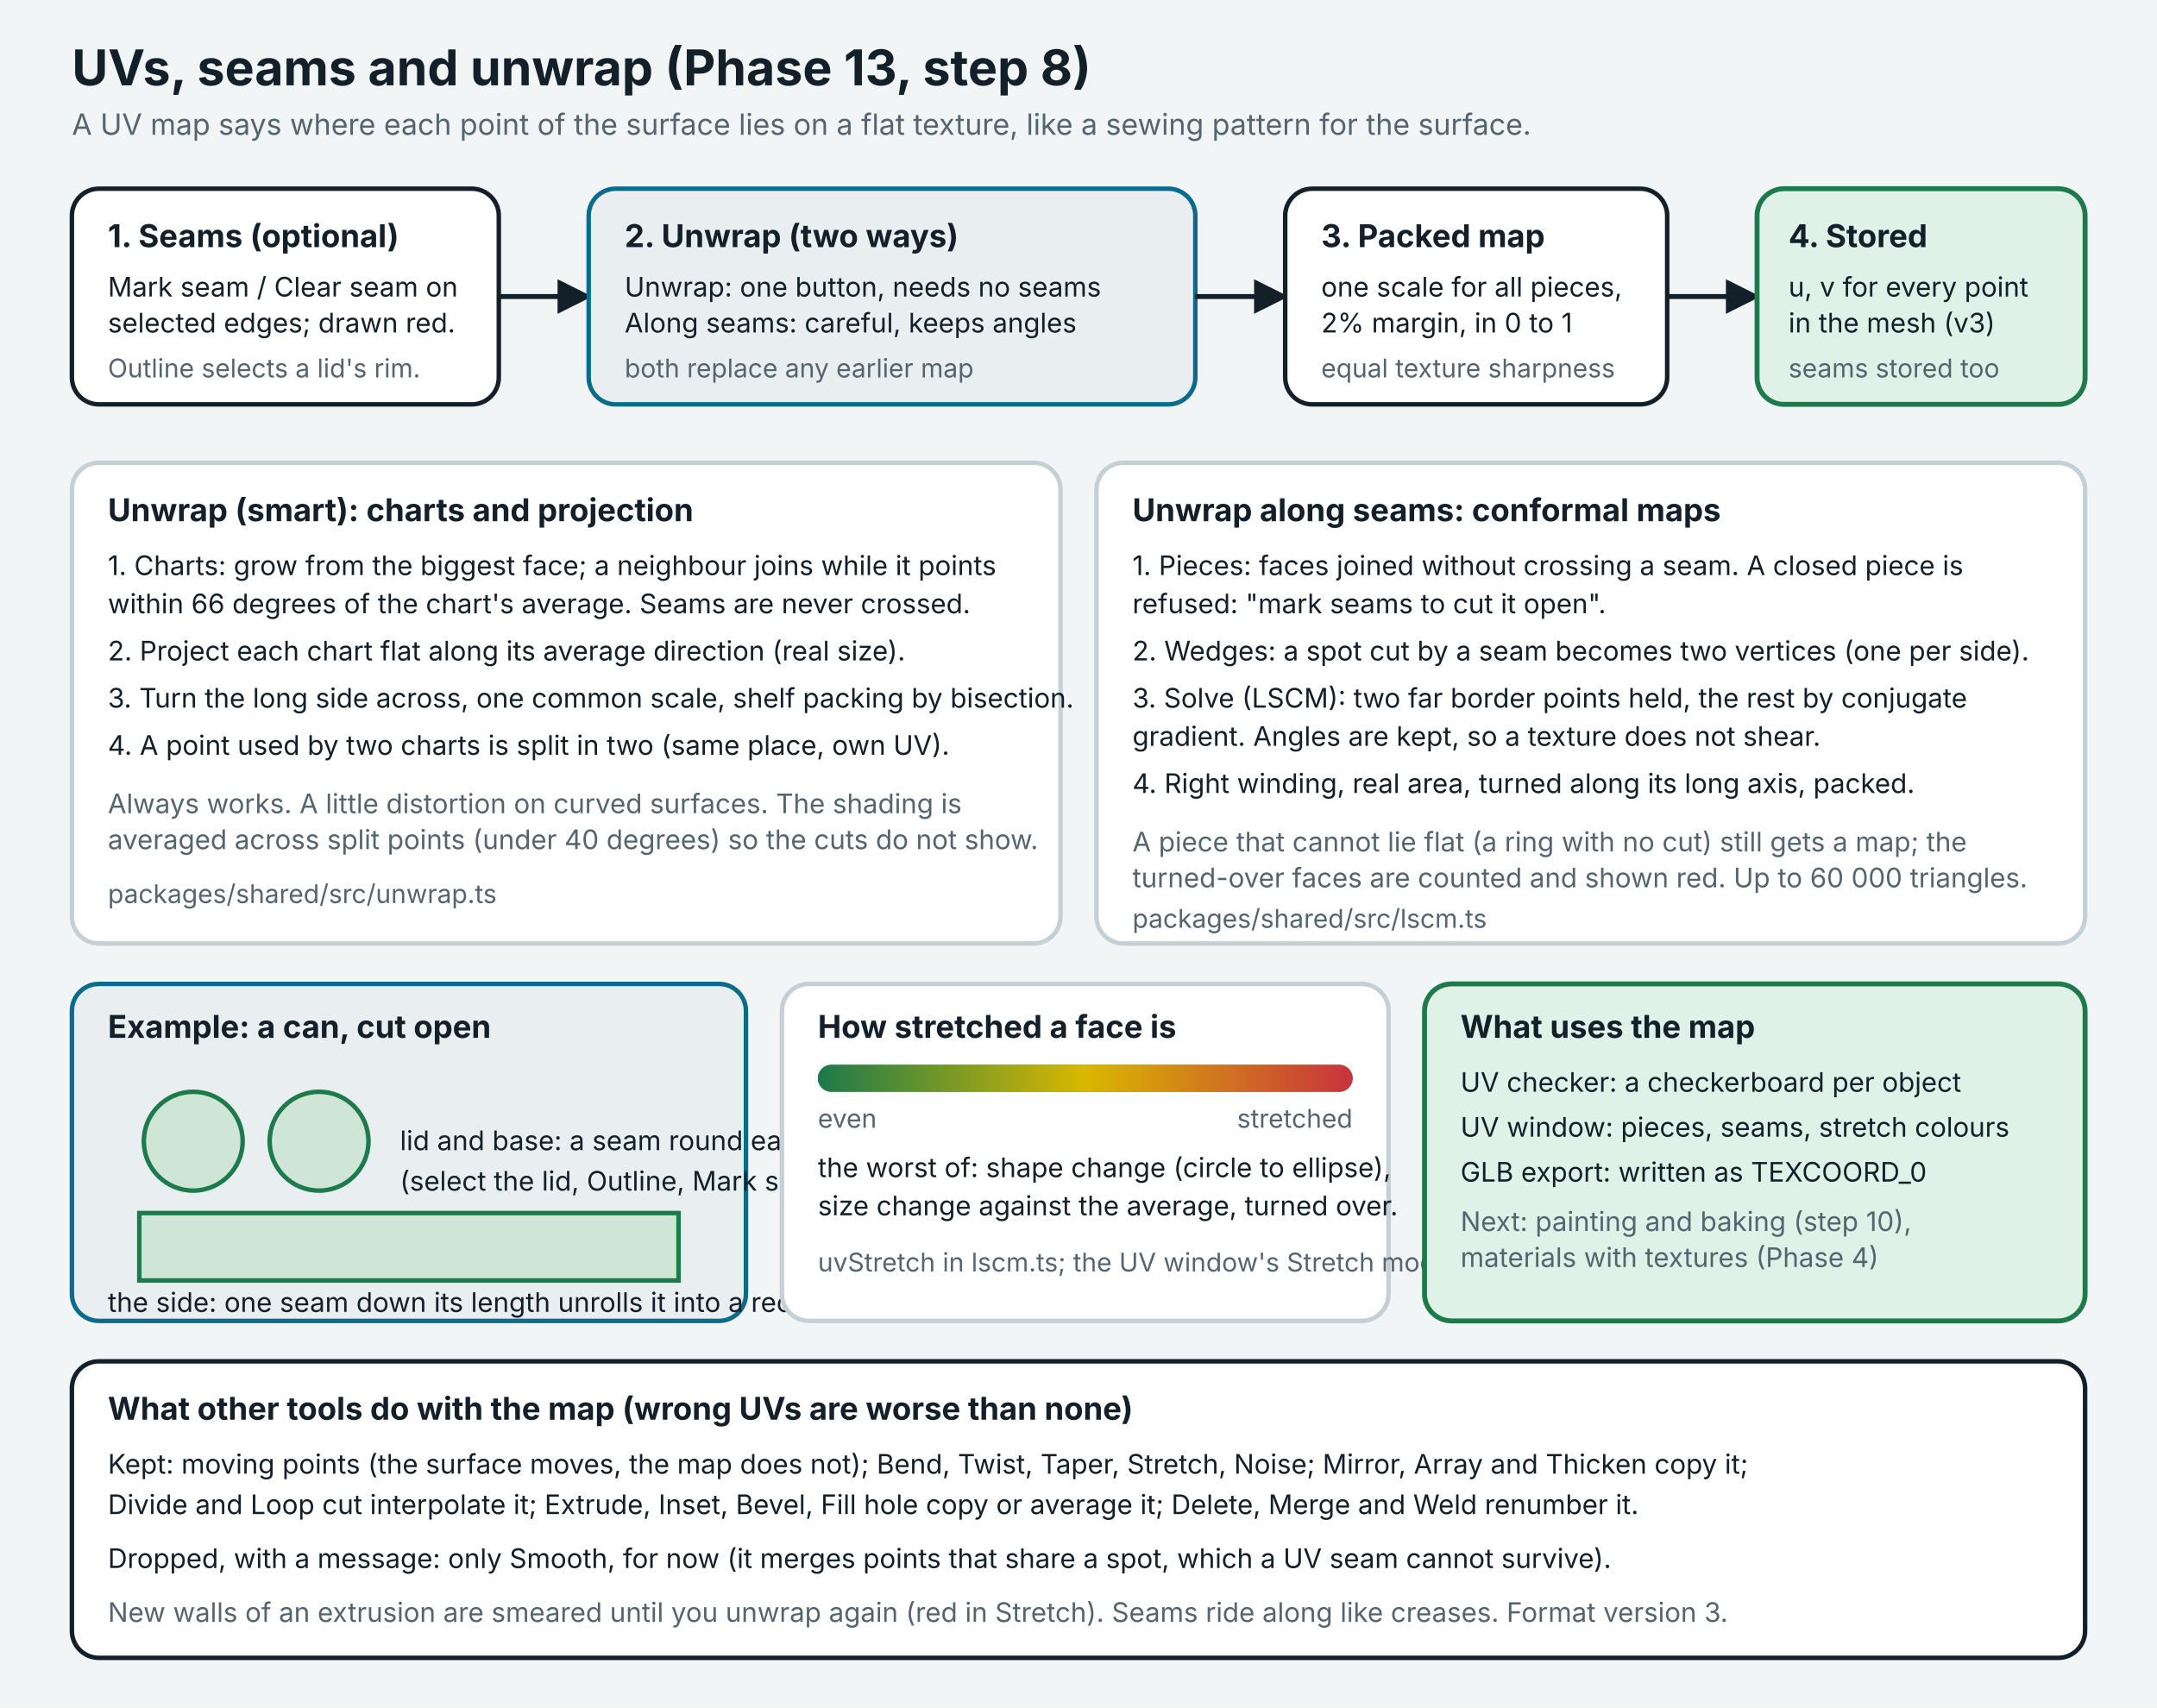
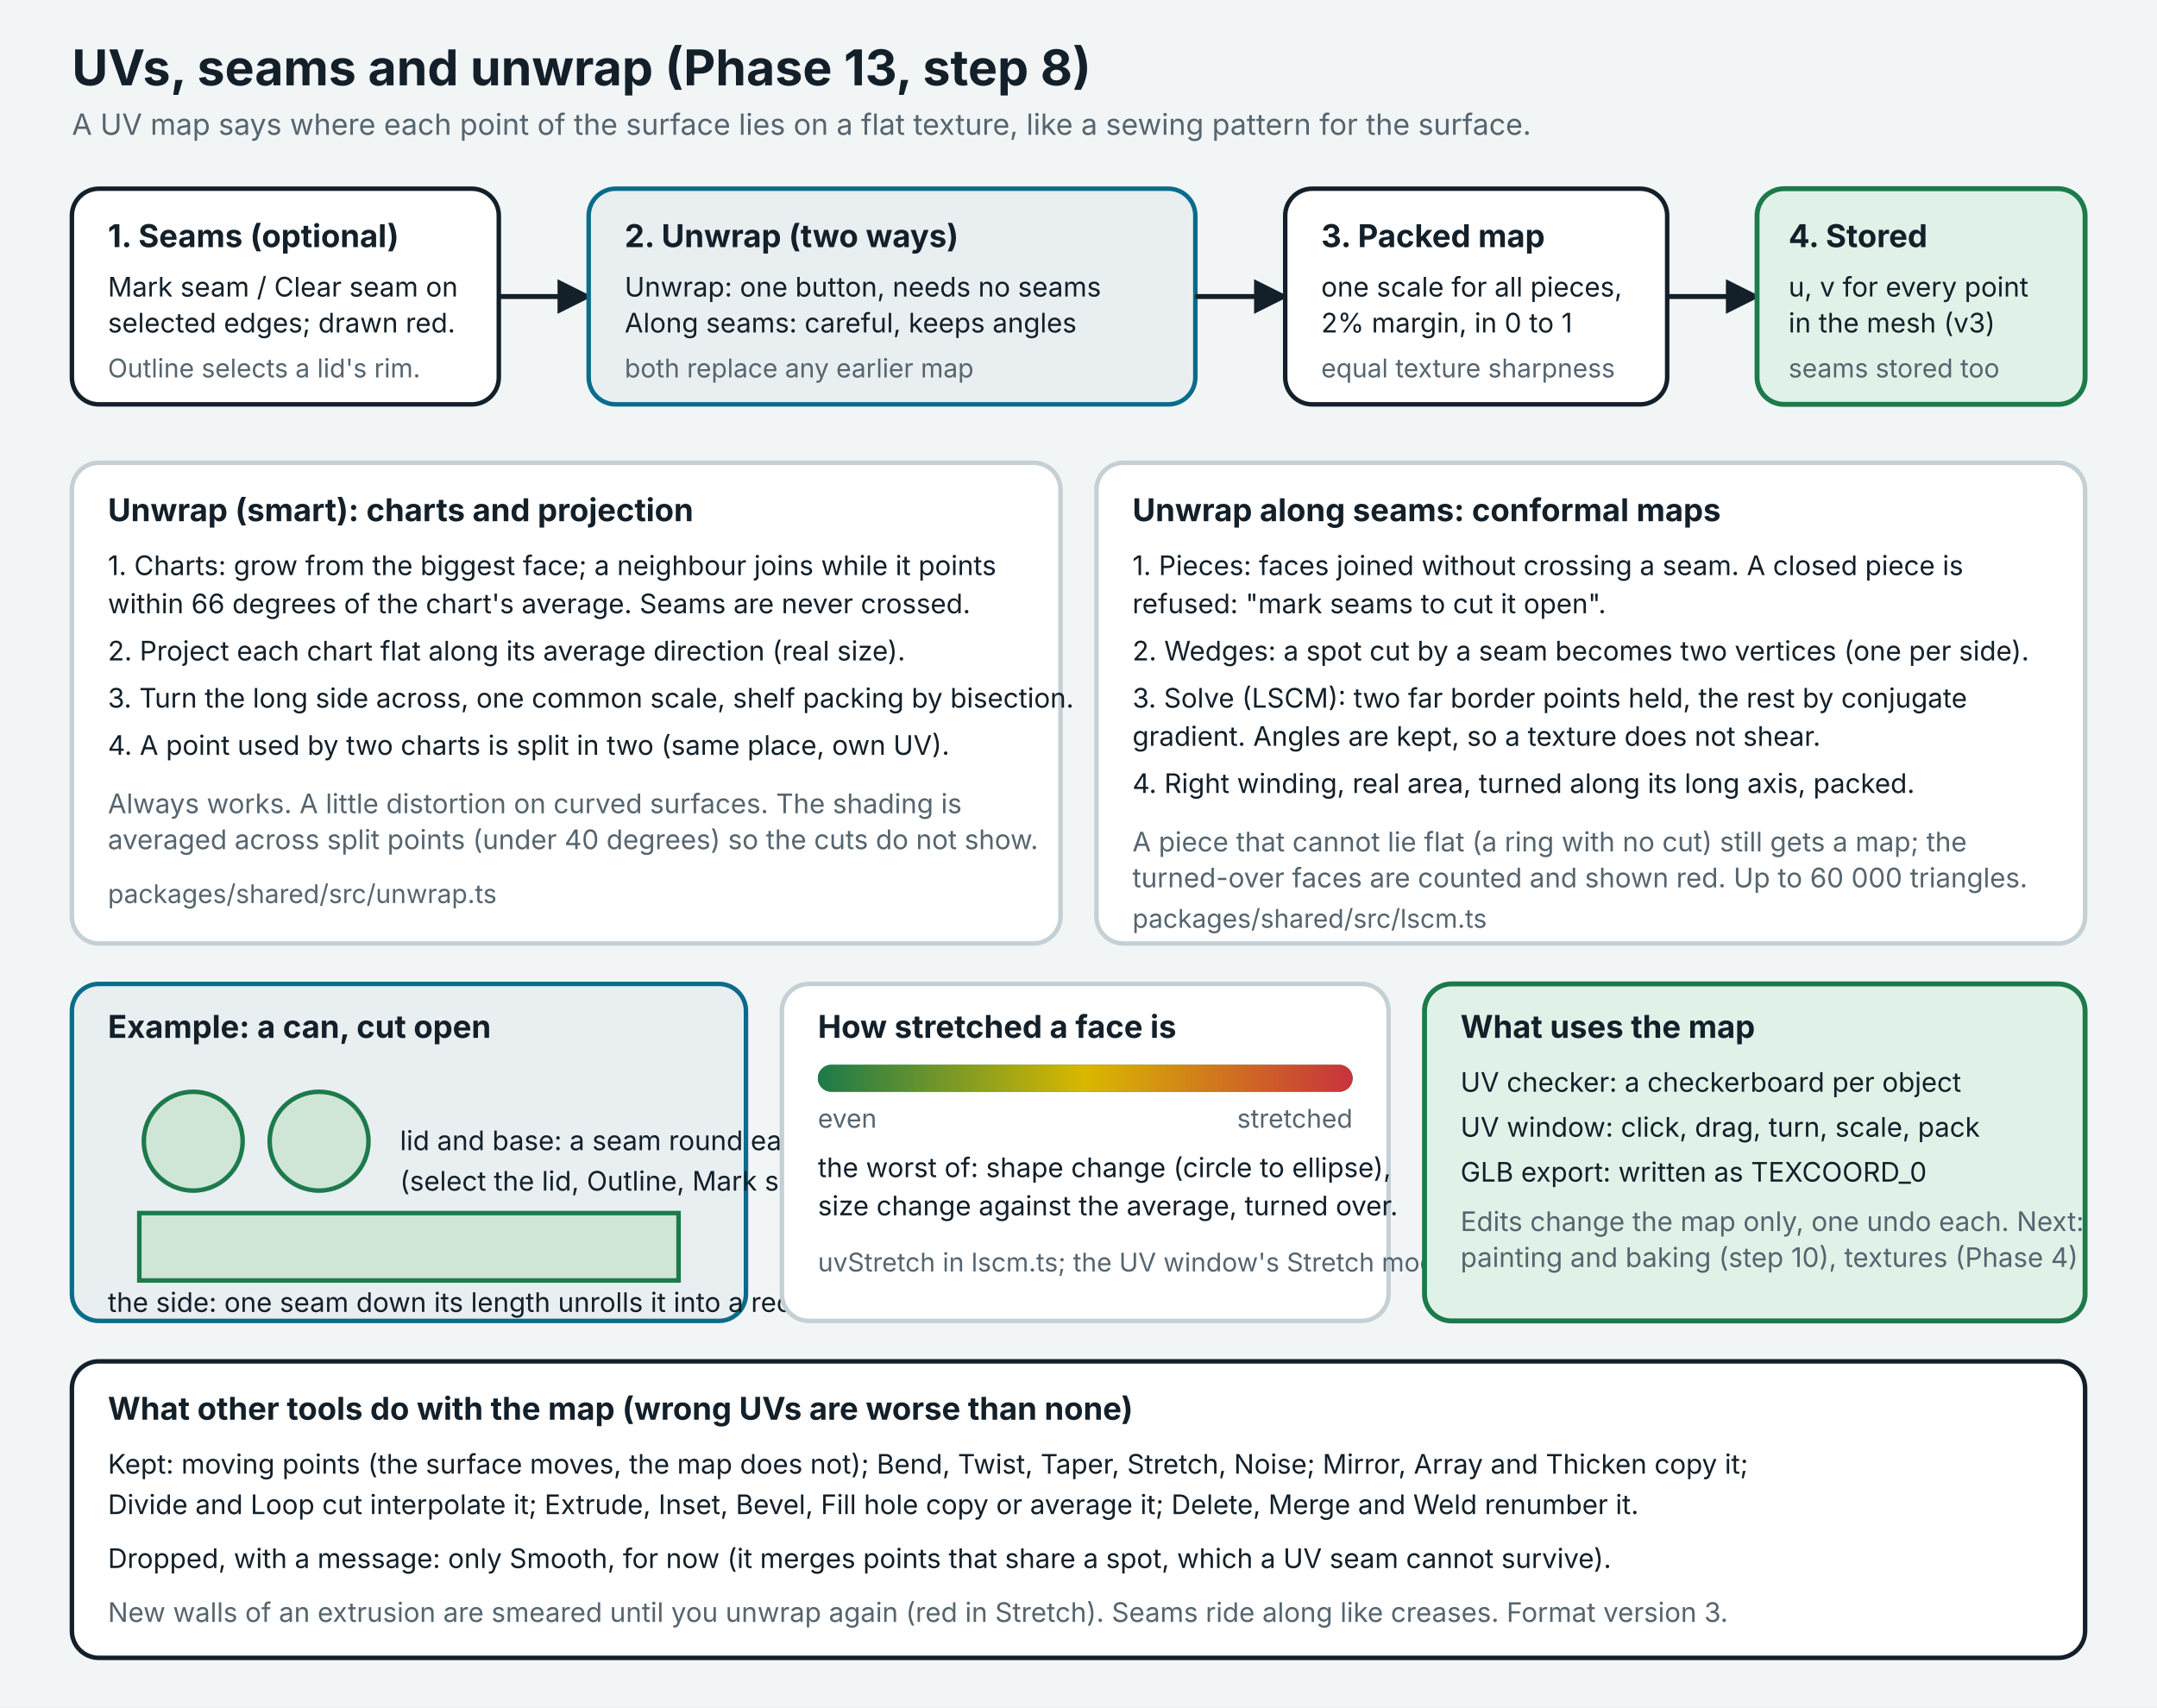
<svg xmlns="http://www.w3.org/2000/svg" viewBox="0 0 960 760" width="960" height="760" role="img" aria-labelledby="t d" font-family="Inter, system-ui, sans-serif">
  <defs>
    <marker id="a" viewBox="0 0 10 10" refX="9" refY="5" markerWidth="7" markerHeight="7" orient="auto-start-reverse">
      <path d="M0 0 10 5 0 10z" fill="#13202a" />
    </marker>
  </defs>
  <rect width="960" height="760" fill="#f2f5f6" />
  <text x="32" y="38" font-size="22" font-weight="700" fill="#13202a">UVs, seams and unwrap (Phase 13, step 8)</text>
  <text x="32" y="60" font-size="13" fill="#55656f">A UV map says where each point of the surface lies on a flat texture, like a sewing pattern for the surface.</text>
  <rect x="32" y="84" width="190" height="96" rx="12" fill="#fff" stroke="#13202a" stroke-width="2" />
  <text x="48" y="110" font-size="14" font-weight="700" fill="#13202a">1. Seams (optional)</text>
  <text x="48" y="132" font-size="12" fill="#13202a">Mark seam / Clear seam on</text>
  <text x="48" y="148" font-size="12" fill="#13202a">selected edges; drawn red.</text>
  <text x="48" y="168" font-size="11.5" fill="#55656f">Outline selects a lid's rim.</text>
  <path d="M222 132 H262" stroke="#13202a" stroke-width="2.2" fill="none" marker-end="url(#a)" />
  <rect x="262" y="84" width="270" height="96" rx="12" fill="#e9eef0" stroke="#0a6c8a" stroke-width="2" />
  <text x="278" y="110" font-size="14" font-weight="700" fill="#13202a">2. Unwrap (two ways)</text>
  <text x="278" y="132" font-size="12" fill="#13202a">Unwrap: one button, needs no seams</text>
  <text x="278" y="148" font-size="12" fill="#13202a">Along seams: careful, keeps angles</text>
  <text x="278" y="168" font-size="11.5" fill="#55656f">both replace any earlier map</text>
  <path d="M532 132 H572" stroke="#13202a" stroke-width="2.2" fill="none" marker-end="url(#a)" />
  <rect x="572" y="84" width="170" height="96" rx="12" fill="#fff" stroke="#13202a" stroke-width="2" />
  <text x="588" y="110" font-size="14" font-weight="700" fill="#13202a">3. Packed map</text>
  <text x="588" y="132" font-size="12" fill="#13202a">one scale for all pieces,</text>
  <text x="588" y="148" font-size="12" fill="#13202a">2% margin, in 0 to 1</text>
  <text x="588" y="168" font-size="11.5" fill="#55656f">equal texture sharpness</text>
  <path d="M742 132 H782" stroke="#13202a" stroke-width="2.2" fill="none" marker-end="url(#a)" />
  <rect x="782" y="84" width="146" height="96" rx="12" fill="#e0f2e8" stroke="#1c7a4b" stroke-width="2.2" />
  <text x="796" y="110" font-size="14" font-weight="700" fill="#13202a">4. Stored</text>
  <text x="796" y="132" font-size="12" fill="#13202a">u, v for every point</text>
  <text x="796" y="148" font-size="12" fill="#13202a">in the mesh (v3)</text>
  <text x="796" y="168" font-size="11.5" fill="#55656f">seams stored too</text>
  <rect x="32" y="206" width="440" height="214" rx="12" fill="#fff" stroke="#c4d0d6" stroke-width="2" />
  <text x="48" y="232" font-size="14" font-weight="700" fill="#13202a">Unwrap (smart): charts and projection</text>
  <text x="48" y="256" font-size="12" fill="#13202a">1. Charts: grow from the biggest face; a neighbour joins while it points</text>
  <text x="48" y="273" font-size="12" fill="#13202a">    within 66 degrees of the chart's average. Seams are never crossed.</text>
  <text x="48" y="294" font-size="12" fill="#13202a">2. Project each chart flat along its average direction (real size).</text>
  <text x="48" y="315" font-size="12" fill="#13202a">3. Turn the long side across, one common scale, shelf packing by bisection.</text>
  <text x="48" y="336" font-size="12" fill="#13202a">4. A point used by two charts is split in two (same place, own UV).</text>
  <text x="48" y="362" font-size="12" fill="#55656f">Always works. A little distortion on curved surfaces. The shading is</text>
  <text x="48" y="378" font-size="12" fill="#55656f">averaged across split points (under 40 degrees) so the cuts do not show.</text>
  <text x="48" y="402" font-size="11.5" fill="#55656f">packages/shared/src/unwrap.ts</text>
  <rect x="488" y="206" width="440" height="214" rx="12" fill="#fff" stroke="#c4d0d6" stroke-width="2" />
  <text x="504" y="232" font-size="14" font-weight="700" fill="#13202a">Unwrap along seams: conformal maps</text>
  <text x="504" y="256" font-size="12" fill="#13202a">1. Pieces: faces joined without crossing a seam. A closed piece is</text>
  <text x="504" y="273" font-size="12" fill="#13202a">    refused: "mark seams to cut it open".</text>
  <text x="504" y="294" font-size="12" fill="#13202a">2. Wedges: a spot cut by a seam becomes two vertices (one per side).</text>
  <text x="504" y="315" font-size="12" fill="#13202a">3. Solve (LSCM): two far border points held, the rest by conjugate</text>
  <text x="504" y="332" font-size="12" fill="#13202a">    gradient. Angles are kept, so a texture does not shear.</text>
  <text x="504" y="353" font-size="12" fill="#13202a">4. Right winding, real area, turned along its long axis, packed.</text>
  <text x="504" y="379" font-size="12" fill="#55656f">A piece that cannot lie flat (a ring with no cut) still gets a map; the</text>
  <text x="504" y="395" font-size="12" fill="#55656f">turned-over faces are counted and shown red. Up to 60 000 triangles.</text>
  <text x="504" y="413" font-size="11.5" fill="#55656f">packages/shared/src/lscm.ts</text>
  <rect x="32" y="438" width="300" height="150" rx="12" fill="#e9eef0" stroke="#0a6c8a" stroke-width="2" />
  <text x="48" y="462" font-size="14" font-weight="700" fill="#13202a">Example: a can, cut open</text>
  <circle cx="86" cy="508" r="22" fill="#cfe6d6" stroke="#1c7a4b" stroke-width="2" />
  <circle cx="142" cy="508" r="22" fill="#cfe6d6" stroke="#1c7a4b" stroke-width="2" />
  <rect x="62" y="540" width="240" height="30" fill="#cfe6d6" stroke="#1c7a4b" stroke-width="2" />
  <text x="178" y="512" font-size="12" fill="#13202a">lid and base: a seam round each rim</text>
  <text x="178" y="530" font-size="12" fill="#13202a">(select the lid, Outline, Mark seam)</text>
  <text x="48" y="584" font-size="12" fill="#13202a">the side: one seam down its length unrolls it into a rectangle</text>
  <rect x="348" y="438" width="270" height="150" rx="12" fill="#fff" stroke="#c4d0d6" stroke-width="2" />
  <text x="364" y="462" font-size="14" font-weight="700" fill="#13202a">How stretched a face is</text>
  <rect x="364" y="474" width="238" height="12" rx="6" fill="#1c7a4b" />
  <rect x="364" y="474" width="238" height="12" rx="6" fill="url(#g)" />
  <defs>
    <linearGradient id="g" x1="0" x2="1">
      <stop offset="0" stop-color="#1c7a4b" />
      <stop offset="0.5" stop-color="#d9b800" />
      <stop offset="1" stop-color="#c8333d" />
    </linearGradient>
  </defs>
  <text x="364" y="502" font-size="11.5" fill="#55656f">even</text>
  <text x="602" y="502" font-size="11.5" text-anchor="end" fill="#55656f">stretched</text>
  <text x="364" y="524" font-size="12" fill="#13202a">the worst of: shape change (circle to ellipse),</text>
  <text x="364" y="541" font-size="12" fill="#13202a">size change against the average, turned over.</text>
  <text x="364" y="566" font-size="11.5" fill="#55656f">uvStretch in lscm.ts; the UV window's Stretch mode</text>
  <rect x="634" y="438" width="294" height="150" rx="12" fill="#e0f2e8" stroke="#1c7a4b" stroke-width="2.2" />
  <text x="650" y="462" font-size="14" font-weight="700" fill="#13202a">What uses the map</text>
  <text x="650" y="486" font-size="12" fill="#13202a">UV checker: a checkerboard per object</text>
-   <text x="650" y="506" font-size="12" fill="#13202a">UV window: pieces, seams, stretch colours</text>
+   <text x="650" y="506" font-size="12" fill="#13202a">UV window: click, drag, turn, scale, pack</text>
  <text x="650" y="526" font-size="12" fill="#13202a">GLB export: written as TEXCOORD_0</text>
-   <text x="650" y="548" font-size="12" fill="#55656f">Next: painting and baking (step 10),</text>
-   <text x="650" y="564" font-size="12" fill="#55656f">materials with textures (Phase 4)</text>
+   <text x="650" y="548" font-size="12" fill="#55656f">Edits change the map only, one undo each. Next:</text>
+   <text x="650" y="564" font-size="12" fill="#55656f">painting and baking (step 10), textures (Phase 4)</text>
  <rect x="32" y="606" width="896" height="132" rx="12" fill="#fff" stroke="#13202a" stroke-width="2" />
  <text x="48" y="632" font-size="14" font-weight="700" fill="#13202a">What other tools do with the map (wrong UVs are worse than none)</text>
  <text x="48" y="656" font-size="12" fill="#13202a">Kept: moving points (the surface moves, the map does not); Bend, Twist, Taper, Stretch, Noise; Mirror, Array and Thicken copy it;</text>
  <text x="48" y="674" font-size="12" fill="#13202a">Divide and Loop cut interpolate it; Extrude, Inset, Bevel, Fill hole copy or average it; Delete, Merge and Weld renumber it.</text>
  <text x="48" y="698" font-size="12" fill="#13202a">Dropped, with a message: only Smooth, for now (it merges points that share a spot, which a UV seam cannot survive).</text>
  <text x="48" y="722" font-size="12" fill="#55656f">New walls of an extrusion are smeared until you unwrap again (red in Stretch). Seams ride along like creases. Format version 3.</text>
</svg>
